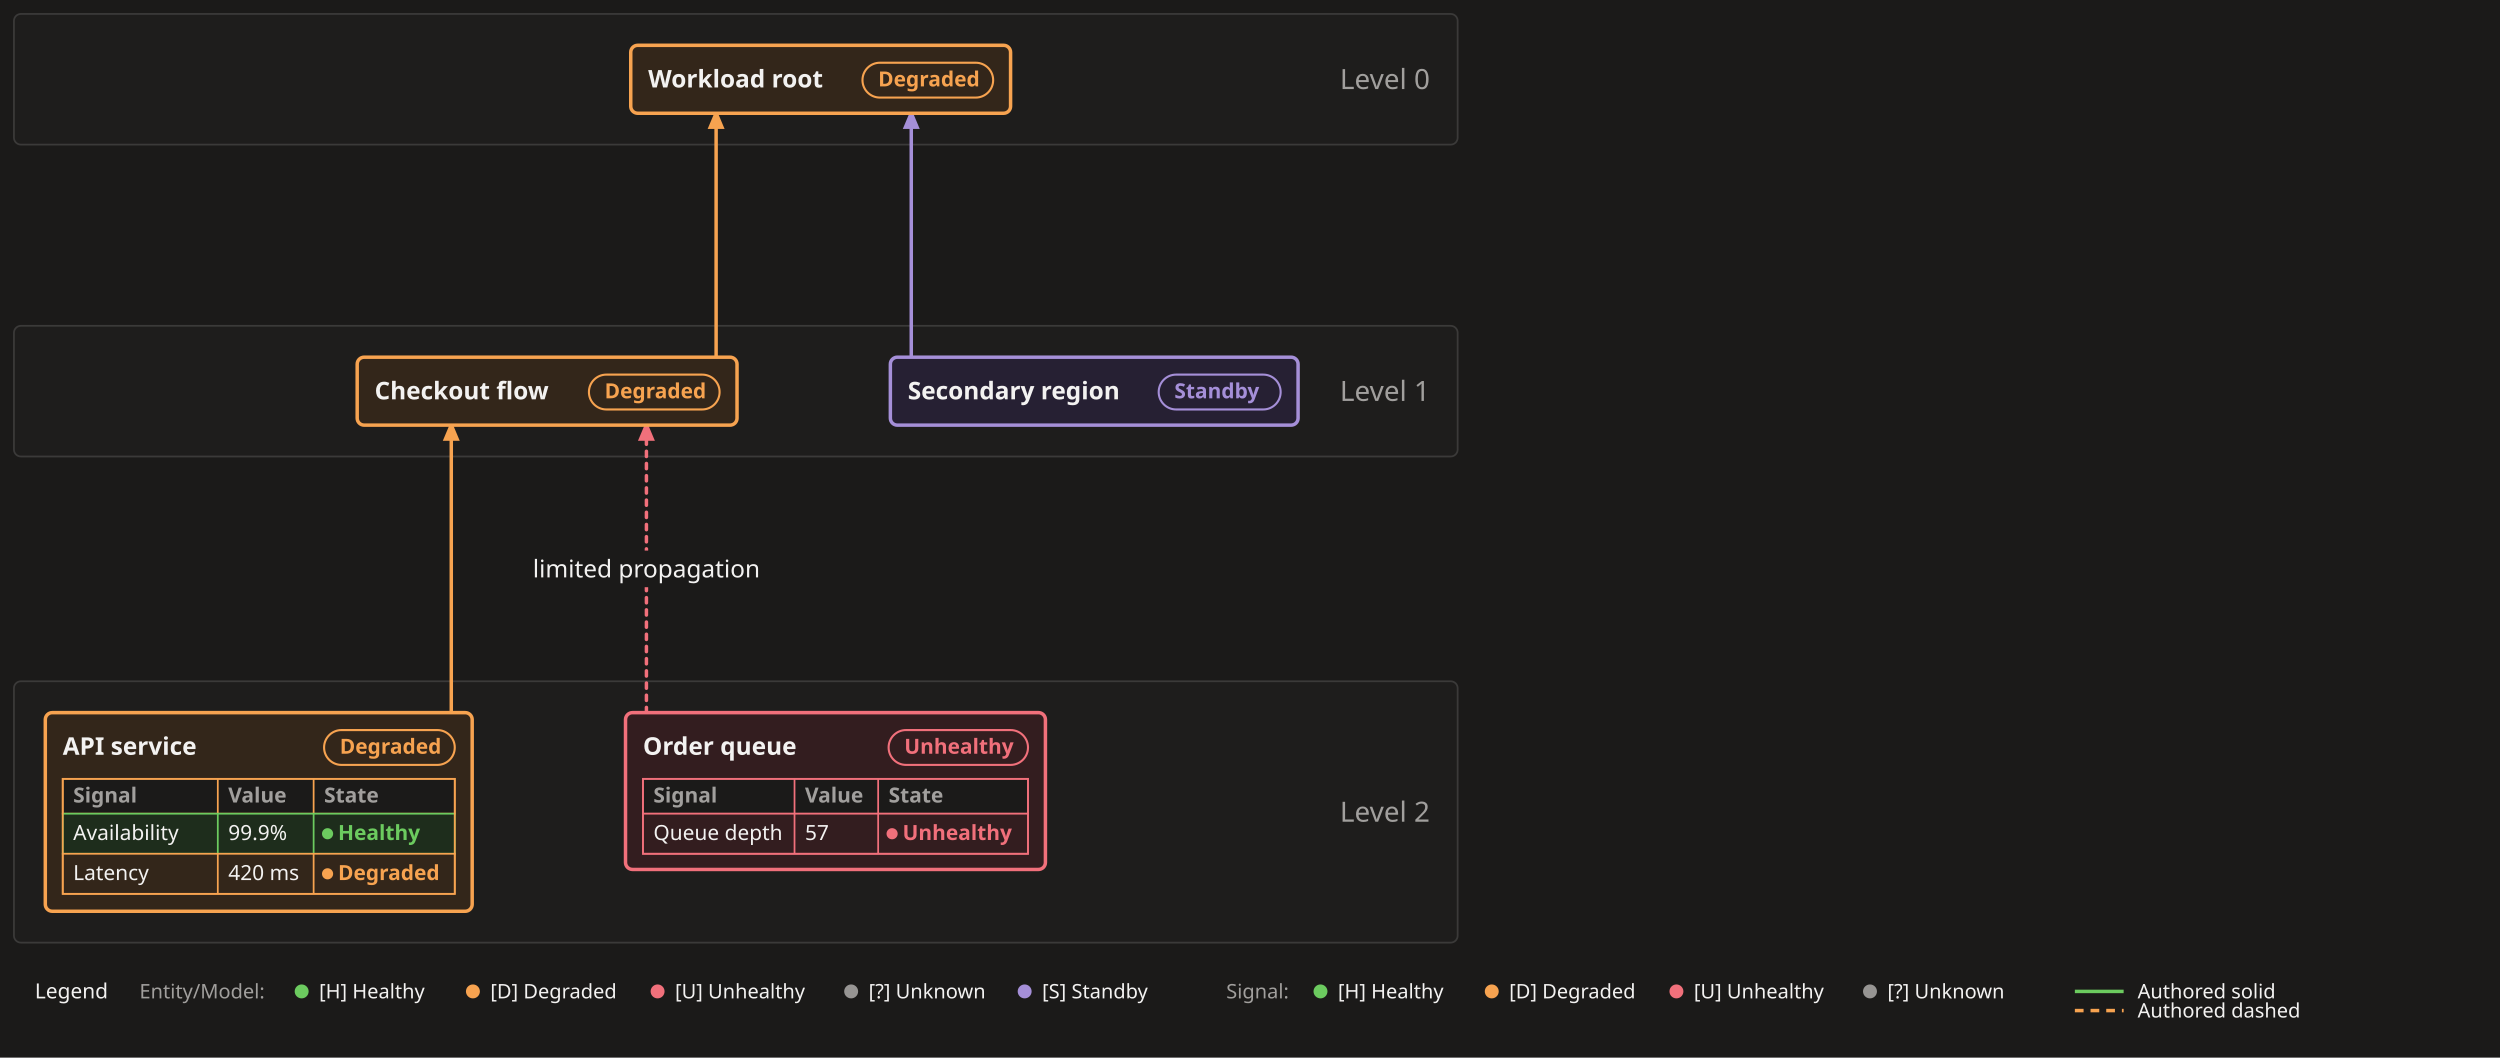
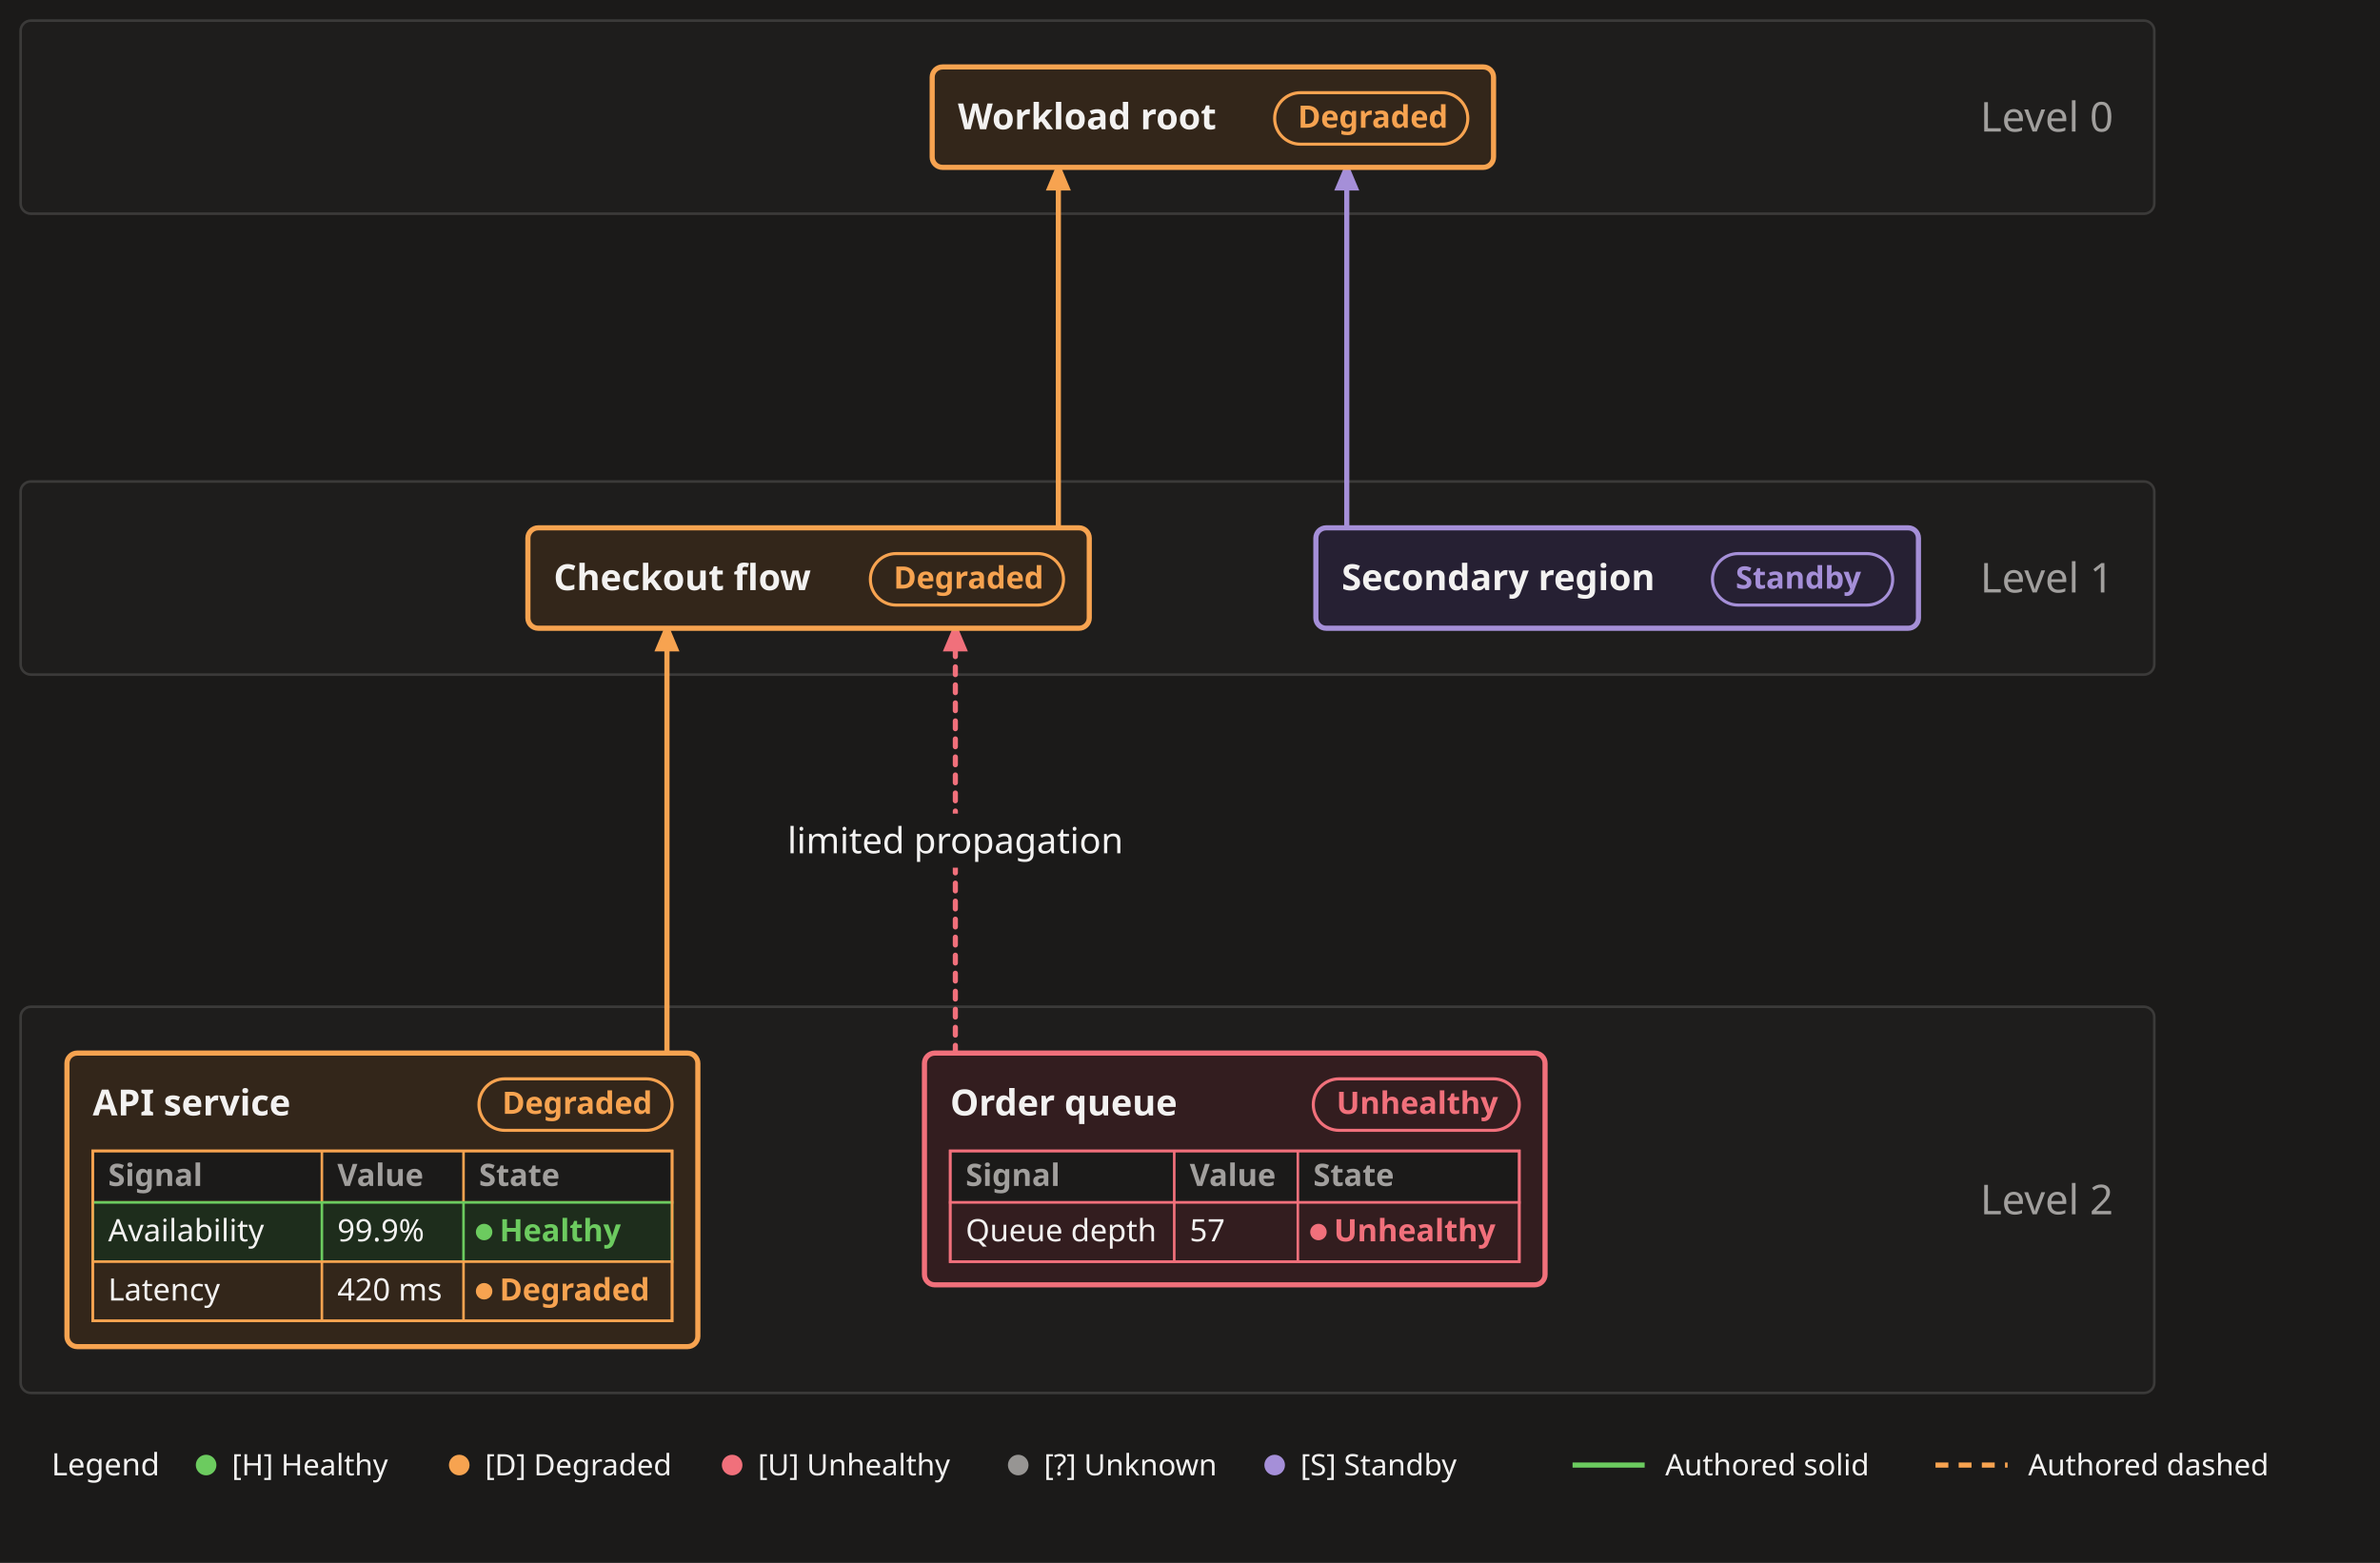
- <svg xmlns="http://www.w3.org/2000/svg" class="pele pele-flowchart ahm-root" style="font-family:Segoe UI, Arial Unicode MS, Arial, sans-serif;color:#f3f2f1;font:16px sans-serif;letter-spacing:normal;word-spacing:normal;text-transform:none;direction:ltr;" fill="#f3f2f1" aria-roledescription="flowchart" role="img" aria-labelledby="ahm-660649e236-title ahm-660649e236-desc" data-ahm-theme="midnight" viewBox="0 0 1434.82 607" width="1434.82" height="607">
+ <svg xmlns="http://www.w3.org/2000/svg" class="pele pele-flowchart ahm-root" style="font-family:Segoe UI, Arial Unicode MS, Arial, sans-serif;color:#f3f2f1;font:16px sans-serif;letter-spacing:normal;word-spacing:normal;text-transform:none;direction:ltr;" fill="#f3f2f1" aria-roledescription="flowchart" role="img" aria-labelledby="ahm-660649e236-title ahm-660649e236-desc" data-ahm-theme="midnight" viewBox="0 0 924.24 607" width="924.24" height="607">
  <rect class="ahm-bg" x="0" y="0" width="100%" height="100%" fill="#1b1a19" />
  <g transform="translate(18,18)">
    <g class="pele-clusters">
      <g class="pele-cluster" data-id="lane_0">
        <rect x="-10" y="373" width="828.59" height="150" fill="#232120" fill-opacity="0.5" stroke="#3b3a39" style="rx:4px;" />
        <text class="pele-cluster-label" fill="#a19f9d" x="751" y="453.6" text-anchor="start">Level 2</text>
      </g>
      <g class="pele-cluster" data-id="lane_1">
        <rect x="-10" y="169" width="828.59" height="75" fill="#232120" fill-opacity="0.5" stroke="#3b3a39" style="rx:4px;" />
        <text class="pele-cluster-label" fill="#a19f9d" x="751" y="212.1" text-anchor="start">Level 1</text>
      </g>
      <g class="pele-cluster" data-id="lane_2">
        <rect x="-10" y="-10" width="828.59" height="75" fill="#232120" fill-opacity="0.5" stroke="#3b3a39" style="rx:4px;" />
        <text class="pele-cluster-label" fill="#a19f9d" x="751" y="33.1" text-anchor="start">Level 0</text>
      </g>
    </g>
    <g class="pele-edges" fill="none" stroke="#a19f9d" stroke-linecap="round">
      <g class="pele-edge" data-id="L_api_flow_0" style="stroke:#f7a350;stroke-width:2px;">
        <path d="M241.0 391.0 L241.0 233.0" />
        <path class="pele-marker" d="M241,226L244.36,234L237.64,234Z" fill="#f7a350" stroke="#f7a350" />
      </g>
      <g class="pele-edge" data-id="L_queue_flow_0" style="stroke:#f1707b;stroke-width:2px;">
        <path d="M353.0 391.0 L353.0 233.0" stroke-dasharray="3 4" />
        <path class="pele-marker" d="M353,226L356.36,234L349.64,234Z" fill="#f1707b" stroke="#f1707b" />
      </g>
      <g class="pele-edge" data-id="L_standby_root_0" style="stroke:#a58fd8;stroke-width:2px;">
        <path d="M505.0 187.0 L505.0 54.0" />
        <path class="pele-marker" d="M505,47L508.36,55L501.64,55Z" fill="#a58fd8" stroke="#a58fd8" />
      </g>
      <g class="pele-edge" data-id="L_flow_root_0" style="stroke:#f7a350;stroke-width:2px;">
        <path d="M393.0 187.0 L393.0 54.0" />
        <path class="pele-marker" d="M393,47L396.36,55L389.64,55Z" fill="#f7a350" stroke="#f7a350" />
      </g>
    </g>
    <g class="pele-edge-labels" font-size="14">
      <g class="pele-edge-label" data-id="L_queue_flow_0">
        <rect x="276.24" y="298" width="153.52" height="21" rx="3" fill="#1b1a19" />
        <text x="353" y="313.4" text-anchor="middle">limited propagation</text>
      </g>
    </g>
    <g class="pele-nodes">
      <g class="pele-node pele-shape-rect ahm_degraded ahm_card state-degraded" data-id="api" transform="translate(130.5,448)">
        <rect x="-122.5" y="-57" width="245" height="114" fill="#1b1a19" stroke="#3b3a39" style="rx:4px;fill:#33261a;stroke:#f7a350;stroke-width:2px;" />
        <g class="ahm-node-content">
          <defs class="ahm-node-clips">
            <clipPath id="ahm-clip-ahm-660649e236_api-r0-name">
              <rect x="-108.5" y="3" width="81" height="19" />
            </clipPath>
            <clipPath id="ahm-clip-ahm-660649e236_api-r0-value">
              <rect x="-19.5" y="3" width="47" height="19" />
            </clipPath>
            <clipPath id="ahm-clip-ahm-660649e236_api-r0-state">
              <rect x="35.5" y="3" width="73" height="19" />
            </clipPath>
            <clipPath id="ahm-clip-ahm-660649e236_api-r1-name">
              <rect x="-108.5" y="26" width="81" height="19" />
            </clipPath>
            <clipPath id="ahm-clip-ahm-660649e236_api-r1-value">
              <rect x="-19.5" y="26" width="47" height="19" />
            </clipPath>
            <clipPath id="ahm-clip-ahm-660649e236_api-r1-state">
              <rect x="35.5" y="26" width="73" height="19" />
            </clipPath>
          </defs>
          <g class="ahm-entity-header entity-state-degraded">
            <text class="ahm-entity-title" x="-112.5" y="-32.8" font-size="14" fill="#f3f2f1" text-anchor="start" font-weight="700">
              <tspan x="-112.5" y="-32.8">API service</tspan>
            </text>
            <rect class="ahm-entity-status-badge entity-state-degraded" x="37.5" y="-47" width="75" height="20" rx="10" ry="10" fill="#33261a" stroke="#f7a350" stroke-width="1.2" />
            <text class="ahm-entity-status-text entity-state-degraded" x="46.5" y="-33.4" font-size="12" font-weight="600" fill="#f7a350" text-anchor="start">Degraded</text>
          </g>
          <g class="ahm-signal-table">
            <g class="ahm-signal-table-header">
              <rect x="-112.5" y="-19" width="225" height="20" fill="#1b1a19" stroke="#f7a350" stroke-width="1" />
              <line class="ahm-signal-col-sep" x1="-23.5" y1="-19" x2="-23.5" y2="1" stroke="#f7a350" stroke-width="1" />
              <line class="ahm-signal-col-sep" x1="31.5" y1="-19" x2="31.5" y2="1" stroke="#f7a350" stroke-width="1" />
              <text x="-106.5" y="-5.4" font-size="12" font-weight="600" fill="#a19f9d" text-anchor="start">Signal</text>
              <text x="-17.5" y="-5.4" font-size="12" font-weight="600" fill="#a19f9d" text-anchor="start">Value</text>
              <text x="37.5" y="-5.4" font-size="12" font-weight="600" fill="#a19f9d" text-anchor="start">State</text>
            </g>
            <g class="ahm-signal-row row-state-healthy" data-signal-id="sigA" data-row-index="0" data-state="healthy">
              <rect x="-112.5" y="1" width="225" height="23" fill="#1e2d1c" stroke="#6ccb5f" stroke-width="1" />
              <line class="ahm-signal-col-sep" x1="-23.5" y1="1" x2="-23.5" y2="24" stroke="#6ccb5f" stroke-width="1" />
              <line class="ahm-signal-col-sep" x1="31.5" y1="1" x2="31.5" y2="24" stroke="#6ccb5f" stroke-width="1" />
              <text class="ahm-signal-name" x="-106.5" y="16.1" font-size="12" fill="#f3f2f1" text-anchor="start" font-weight="500" clip-path="url(#ahm-clip-ahm-660649e236_api-r0-name)">
                <tspan x="-106.5" y="16.1">Availability</tspan>
              </text>
              <text class="ahm-signal-value" x="-17.5" y="16.1" font-size="12" fill="#f3f2f1" text-anchor="start" font-weight="500" clip-path="url(#ahm-clip-ahm-660649e236_api-r0-value)">
                <tspan x="-17.5" y="16.1">99.9%</tspan>
              </text>
              <circle class="ahm-signal-state-dot" cx="39.5" cy="12.5" r="3.2" fill="#6ccb5f" />
              <text class="ahm-signal-state state-healthy" x="45.5" y="16.1" font-size="12" font-weight="600" fill="#6ccb5f" text-anchor="start" clip-path="url(#ahm-clip-ahm-660649e236_api-r0-state)">Healthy</text>
            </g>
            <g class="ahm-signal-row row-state-degraded" data-signal-id="sigA" data-row-index="1" data-state="degraded">
              <rect x="-112.5" y="24" width="225" height="23" fill="#33261a" stroke="#f7a350" stroke-width="1" />
              <line class="ahm-signal-col-sep" x1="-23.5" y1="24" x2="-23.5" y2="47" stroke="#f7a350" stroke-width="1" />
              <line class="ahm-signal-col-sep" x1="31.5" y1="24" x2="31.5" y2="47" stroke="#f7a350" stroke-width="1" />
              <text class="ahm-signal-name" x="-106.5" y="39.1" font-size="12" fill="#f3f2f1" text-anchor="start" font-weight="500" clip-path="url(#ahm-clip-ahm-660649e236_api-r1-name)">
                <tspan x="-106.5" y="39.1">Latency</tspan>
              </text>
              <text class="ahm-signal-value" x="-17.5" y="39.1" font-size="12" fill="#f3f2f1" text-anchor="start" font-weight="500" clip-path="url(#ahm-clip-ahm-660649e236_api-r1-value)">
                <tspan x="-17.5" y="39.1">420 ms</tspan>
              </text>
              <circle class="ahm-signal-state-dot" cx="39.5" cy="35.5" r="3.2" fill="#f7a350" />
              <text class="ahm-signal-state state-degraded" x="45.5" y="39.1" font-size="12" font-weight="600" fill="#f7a350" text-anchor="start" clip-path="url(#ahm-clip-ahm-660649e236_api-r1-state)">Degraded</text>
            </g>
          </g>
          <rect class="ahm-signal-table-outline" x="-112.5" y="-19" width="225" height="66" fill="none" stroke="#f7a350" stroke-width="1" />
        </g>
      </g>
      <g class="pele-node pele-shape-rect ahm_unhealthy ahm_card state-unhealthy" data-id="queue" transform="translate(461.5,436)">
        <rect x="-120.5" y="-45" width="241" height="90" fill="#1b1a19" stroke="#3b3a39" style="rx:4px;fill:#331d1f;stroke:#f1707b;stroke-width:2px;" />
        <g class="ahm-node-content">
          <defs class="ahm-node-clips">
            <clipPath id="ahm-clip-ahm-660649e236_queue-r0-name">
              <rect x="-106.5" y="15" width="79" height="19" />
            </clipPath>
            <clipPath id="ahm-clip-ahm-660649e236_queue-r0-value">
              <rect x="-19.5" y="15" width="40" height="19" />
            </clipPath>
            <clipPath id="ahm-clip-ahm-660649e236_queue-r0-state">
              <rect x="28.5" y="15" width="78" height="19" />
            </clipPath>
          </defs>
          <g class="ahm-entity-header entity-state-unhealthy">
            <text class="ahm-entity-title" x="-110.5" y="-20.8" font-size="14" fill="#f3f2f1" text-anchor="start" font-weight="700">
              <tspan x="-110.5" y="-20.8">Order queue</tspan>
            </text>
            <rect class="ahm-entity-status-badge entity-state-unhealthy" x="30.5" y="-35" width="80" height="20" rx="10" ry="10" fill="#331d1f" stroke="#f1707b" stroke-width="1.2" />
            <text class="ahm-entity-status-text entity-state-unhealthy" x="39.5" y="-21.4" font-size="12" font-weight="600" fill="#f1707b" text-anchor="start">Unhealthy</text>
          </g>
          <g class="ahm-signal-table">
            <g class="ahm-signal-table-header">
              <rect x="-110.5" y="-7" width="221" height="20" fill="#1b1a19" stroke="#f1707b" stroke-width="1" />
              <line class="ahm-signal-col-sep" x1="-23.5" y1="-7" x2="-23.5" y2="13" stroke="#f1707b" stroke-width="1" />
              <line class="ahm-signal-col-sep" x1="24.5" y1="-7" x2="24.5" y2="13" stroke="#f1707b" stroke-width="1" />
              <text x="-104.5" y="6.6" font-size="12" font-weight="600" fill="#a19f9d" text-anchor="start">Signal</text>
              <text x="-17.5" y="6.6" font-size="12" font-weight="600" fill="#a19f9d" text-anchor="start">Value</text>
              <text x="30.5" y="6.6" font-size="12" font-weight="600" fill="#a19f9d" text-anchor="start">State</text>
            </g>
            <g class="ahm-signal-row row-state-unhealthy" data-signal-id="sigB" data-row-index="0" data-state="unhealthy">
              <rect x="-110.5" y="13" width="221" height="23" fill="#331d1f" stroke="#f1707b" stroke-width="1" />
              <line class="ahm-signal-col-sep" x1="-23.5" y1="13" x2="-23.5" y2="36" stroke="#f1707b" stroke-width="1" />
              <line class="ahm-signal-col-sep" x1="24.5" y1="13" x2="24.5" y2="36" stroke="#f1707b" stroke-width="1" />
              <text class="ahm-signal-name" x="-104.5" y="28.1" font-size="12" fill="#f3f2f1" text-anchor="start" font-weight="500" clip-path="url(#ahm-clip-ahm-660649e236_queue-r0-name)">
                <tspan x="-104.5" y="28.1">Queue depth</tspan>
              </text>
              <text class="ahm-signal-value" x="-17.5" y="28.1" font-size="12" fill="#f3f2f1" text-anchor="start" font-weight="500" clip-path="url(#ahm-clip-ahm-660649e236_queue-r0-value)">
                <tspan x="-17.5" y="28.1">57</tspan>
              </text>
              <circle class="ahm-signal-state-dot" cx="32.5" cy="24.5" r="3.2" fill="#f1707b" />
              <text class="ahm-signal-state state-unhealthy" x="38.5" y="28.1" font-size="12" font-weight="600" fill="#f1707b" text-anchor="start" clip-path="url(#ahm-clip-ahm-660649e236_queue-r0-state)">Unhealthy</text>
            </g>
          </g>
          <rect class="ahm-signal-table-outline" x="-110.5" y="-7" width="221" height="43" fill="none" stroke="#f1707b" stroke-width="1" />
        </g>
      </g>
      <g class="pele-node pele-shape-rect ahm_degraded ahm_card state-degraded" data-id="flow" transform="translate(296,206.5)">
        <rect x="-109" y="-19.5" width="218" height="39" fill="#1b1a19" stroke="#3b3a39" style="rx:4px;fill:#33261a;stroke:#f7a350;stroke-width:2px;" />
        <g class="ahm-node-content">
          <defs class="ahm-node-clips" />
          <g class="ahm-entity-header entity-state-degraded">
            <text class="ahm-entity-title" x="-99" y="4.7" font-size="14" fill="#f3f2f1" text-anchor="start" font-weight="700">
              <tspan x="-99" y="4.7">Checkout flow</tspan>
            </text>
            <rect class="ahm-entity-status-badge entity-state-degraded" x="24" y="-9.5" width="75" height="20" rx="10" ry="10" fill="#33261a" stroke="#f7a350" stroke-width="1.2" />
            <text class="ahm-entity-status-text entity-state-degraded" x="33" y="4.1" font-size="12" font-weight="600" fill="#f7a350" text-anchor="start">Degraded</text>
          </g>
        </g>
      </g>
      <g class="pele-node pele-shape-rect ahm_standby ahm_card state-standby" data-id="standby" transform="translate(610,206.5)">
        <rect x="-117" y="-19.5" width="234" height="39" fill="#1b1a19" stroke="#3b3a39" style="rx:4px;fill:#262033;stroke:#a58fd8;stroke-width:2px;" />
        <g class="ahm-node-content">
          <defs class="ahm-node-clips" />
          <g class="ahm-entity-header entity-state-standby">
            <text class="ahm-entity-title" x="-107" y="4.7" font-size="14" fill="#f3f2f1" text-anchor="start" font-weight="700">
              <tspan x="-107" y="4.7">Secondary region</tspan>
            </text>
            <rect class="ahm-entity-status-badge entity-state-standby" x="37" y="-9.5" width="70" height="20" rx="10" ry="10" fill="#262033" stroke="#a58fd8" stroke-width="1.2" />
            <text class="ahm-entity-status-text entity-state-standby" x="46" y="4.1" font-size="12" font-weight="600" fill="#a58fd8" text-anchor="start">Standby</text>
          </g>
        </g>
      </g>
      <g class="pele-node pele-shape-rect ahm_degraded ahm_card state-degraded" data-id="root" transform="translate(453,27.5)">
        <rect x="-109" y="-19.5" width="218" height="39" fill="#1b1a19" stroke="#3b3a39" style="rx:4px;fill:#33261a;stroke:#f7a350;stroke-width:2px;" />
        <g class="ahm-node-content">
          <defs class="ahm-node-clips" />
          <g class="ahm-entity-header entity-state-degraded">
            <text class="ahm-entity-title" x="-99" y="4.7" font-size="14" fill="#f3f2f1" text-anchor="start" font-weight="700">
              <tspan x="-99" y="4.7">Workload root</tspan>
            </text>
            <rect class="ahm-entity-status-badge entity-state-degraded" x="24" y="-9.5" width="75" height="20" rx="10" ry="10" fill="#33261a" stroke="#f7a350" stroke-width="1.2" />
            <text class="ahm-entity-status-text entity-state-degraded" x="33" y="4.1" font-size="12" font-weight="600" fill="#f7a350" text-anchor="start">Degraded</text>
          </g>
        </g>
      </g>
    </g>
  </g>
  <g class="ahm-legend" transform="translate(0,0)">
    <text x="20" y="573" font-size="12" fill="#f3f2f1">Legend</text>
-     <text x="80.04" y="573" font-size="11.5" fill="#a19f9d">Entity/Model:</text>
-     <g transform="translate(173.13,569)">
+     <g transform="translate(80.04,569)">
      <circle cx="0" cy="0" r="4" fill="#6ccb5f" />
      <text x="10" y="4" font-size="11.5" fill="#f3f2f1">[H] Healthy</text>
    </g>
-     <g transform="translate(271.42,569)">
+     <g transform="translate(178.34,569)">
      <circle cx="0" cy="0" r="4" fill="#f7a350" />
      <text x="10" y="4" font-size="11.5" fill="#f3f2f1">[D] Degraded</text>
    </g>
-     <g transform="translate(377.41,569)">
+     <g transform="translate(284.32,569)">
      <circle cx="0" cy="0" r="4" fill="#f1707b" />
      <text x="10" y="4" font-size="11.5" fill="#f3f2f1">[U] Unhealthy</text>
    </g>
-     <g transform="translate(488.5,569)">
+     <g transform="translate(395.41,569)">
      <circle cx="0" cy="0" r="4" fill="#979593" />
      <text x="10" y="4" font-size="11.5" fill="#f3f2f1">[?] Unknown</text>
    </g>
-     <g transform="translate(588.08,569)">
+     <g transform="translate(495,569)">
      <circle cx="0" cy="0" r="4" fill="#a58fd8" />
      <text x="10" y="4" font-size="11.5" fill="#f3f2f1">[S] Standby</text>
    </g>
-     <text x="703.76" y="573" font-size="11.5" fill="#a19f9d">Signal:</text>
-     <g transform="translate(757.87,569)">
-       <circle cx="0" cy="0" r="4" fill="#6ccb5f" />
-       <text x="10" y="4" font-size="11.5" fill="#f3f2f1">[H] Healthy</text>
-     </g>
-     <g transform="translate(856.16,569)">
-       <circle cx="0" cy="0" r="4" fill="#f7a350" />
-       <text x="10" y="4" font-size="11.5" fill="#f3f2f1">[D] Degraded</text>
-     </g>
-     <g transform="translate(962.15,569)">
-       <circle cx="0" cy="0" r="4" fill="#f1707b" />
-       <text x="10" y="4" font-size="11.5" fill="#f3f2f1">[U] Unhealthy</text>
-     </g>
-     <g transform="translate(1073.24,569)">
-       <circle cx="0" cy="0" r="4" fill="#979593" />
-       <text x="10" y="4" font-size="11.5" fill="#f3f2f1">[?] Unknown</text>
-     </g>
-     <g transform="translate(1190.82,569)">
+     <g transform="translate(610.68,569)">
      <line x1="0" y1="0" x2="28" y2="0" stroke="#6ccb5f" stroke-width="2" />
      <text x="36" y="4" font-size="11.5" fill="#f3f2f1">Authored solid</text>
    </g>
-     <g transform="translate(1190.82,580)">
+     <g transform="translate(751.62,569)">
      <line x1="0" y1="0" x2="28" y2="0" stroke="#f7a350" stroke-width="2" stroke-dasharray="5 4" />
      <text x="36" y="4" font-size="11.5" fill="#f3f2f1">Authored dashed</text>
    </g>
  </g>
</svg>
